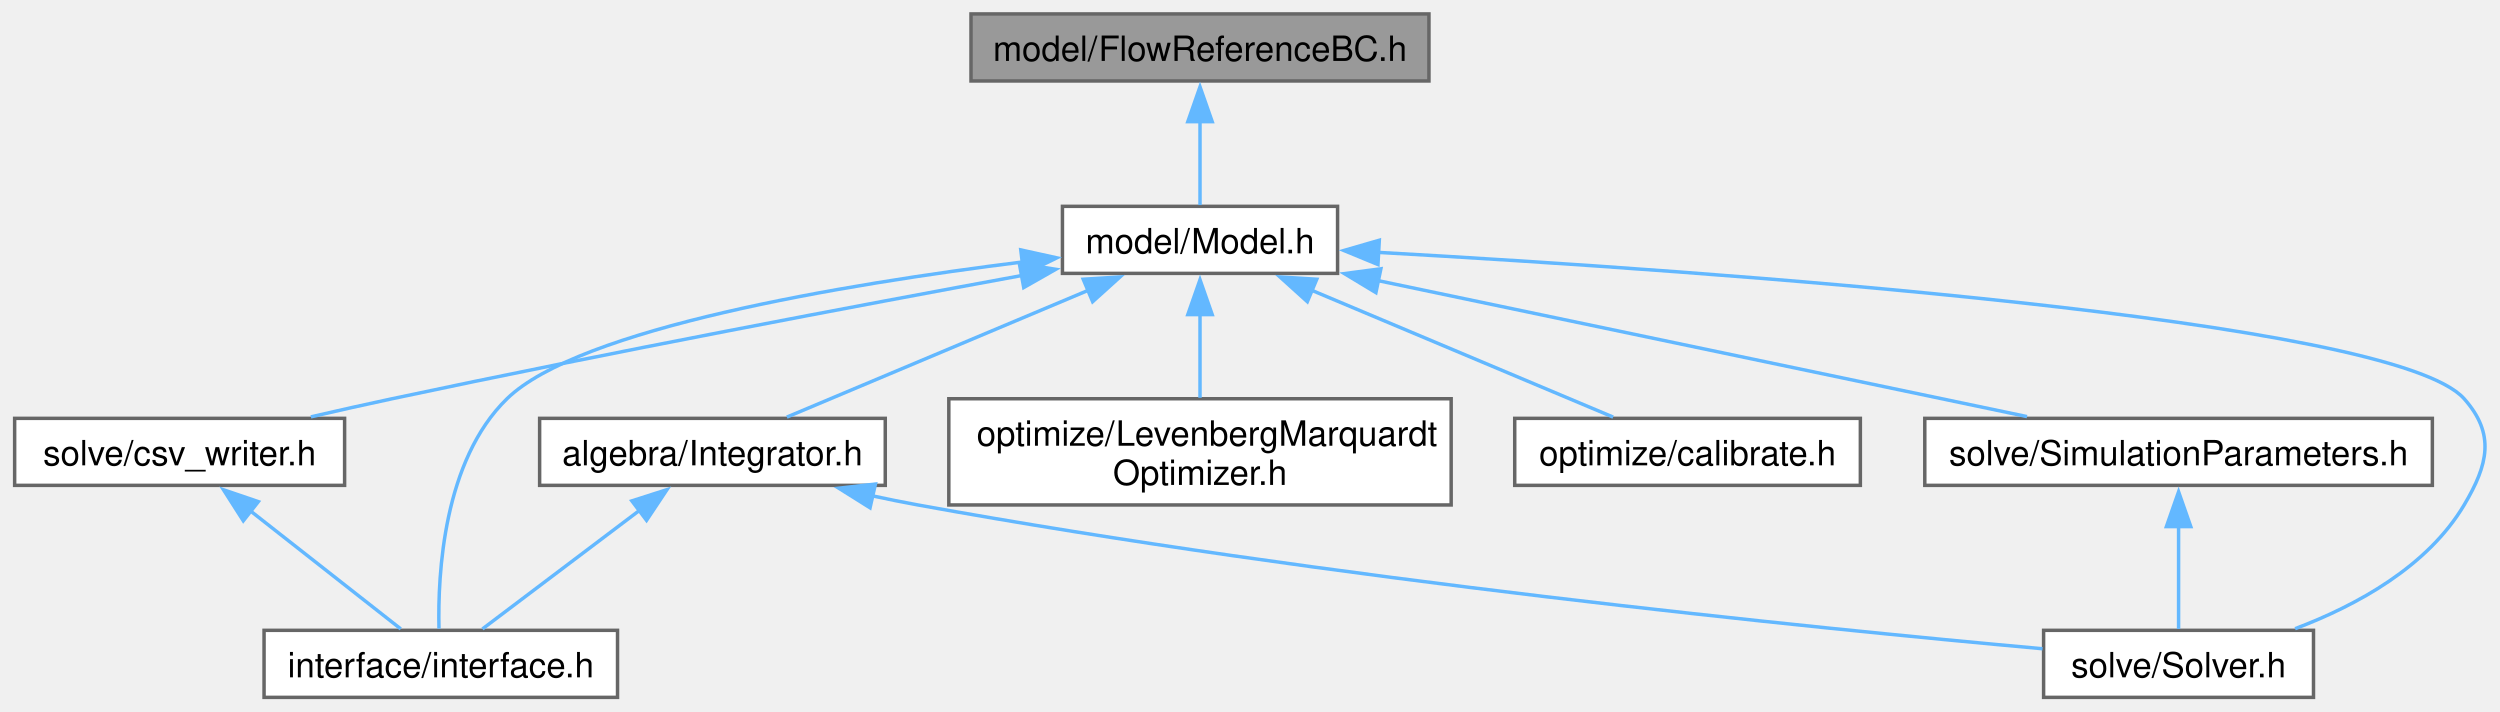
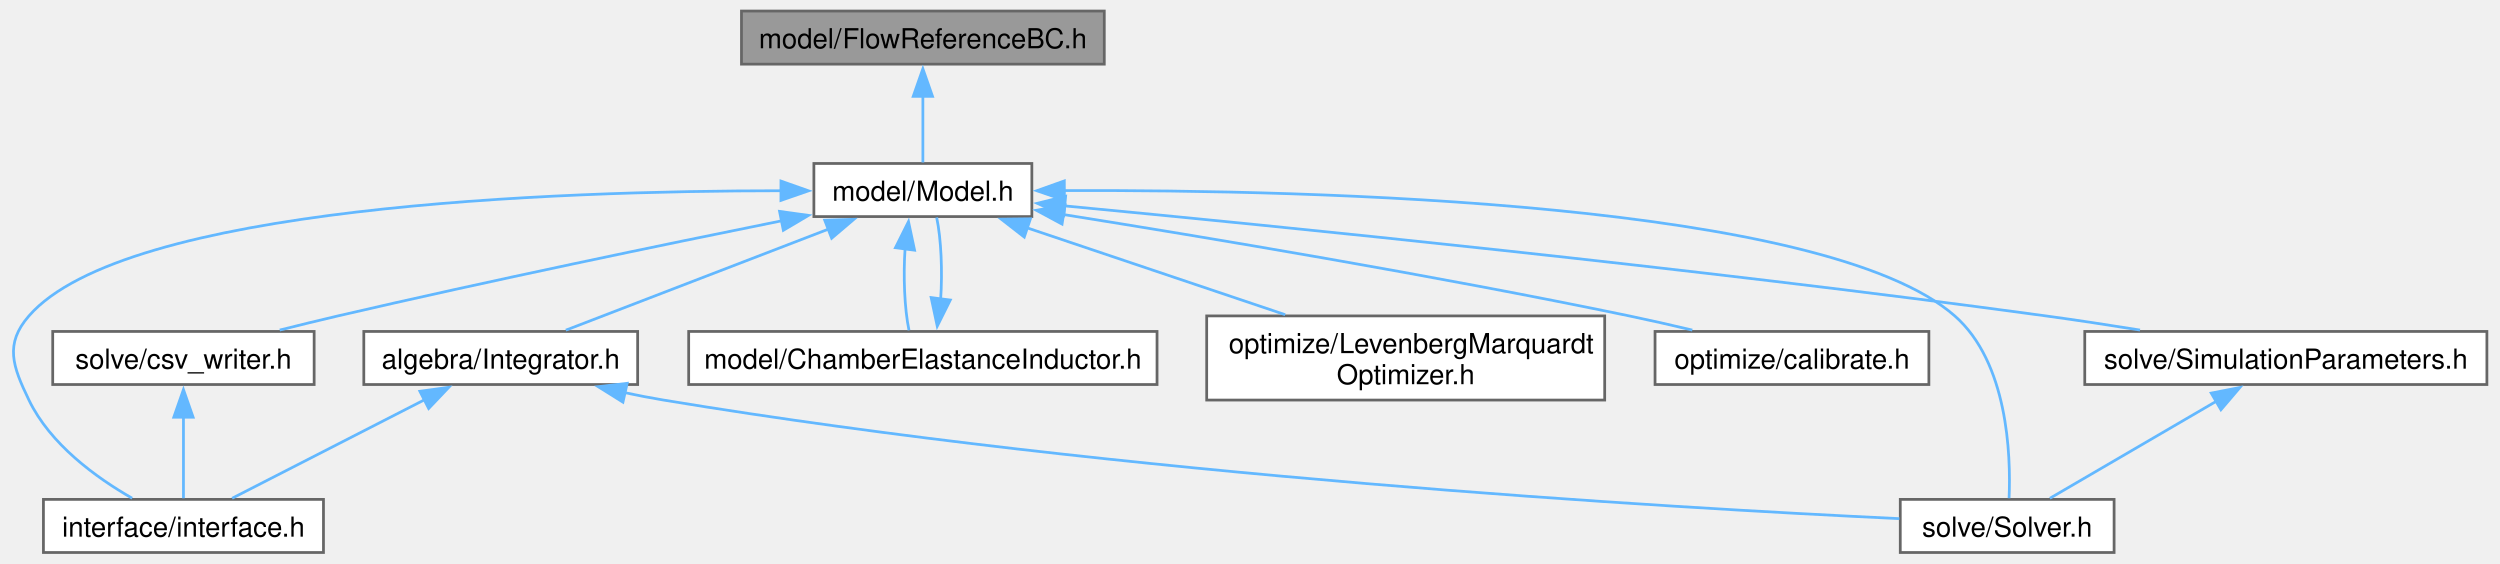
- <svg xmlns="http://www.w3.org/2000/svg" xmlns:xlink="http://www.w3.org/1999/xlink" width="717pt" height="204pt" viewBox="0.00 0.00 717.47 204.25">
+ <svg xmlns="http://www.w3.org/2000/svg" xmlns:xlink="http://www.w3.org/1999/xlink" width="905pt" height="204pt" viewBox="0.00 0.00 904.61 204.25">
  <g id="graph0" class="graph" transform="scale(1 1) rotate(0) translate(4 200.25)">
    <g id="Node000001" class="node">
      <g id="a_Node000001">
        <a xlink:title="model::FlowReferenceBC source file">
-           <polygon fill="#999999" stroke="#666666" points="406.12,-196.25 274.62,-196.25 274.62,-177 406.12,-177 406.12,-196.25" />
-           <text text-anchor="middle" x="340.38" y="-182.75" font-family="Helvetica,sans-Serif" font-size="10.00">model/FlowReferenceBC.h</text>
+           <polygon fill="#999999" stroke="#666666" points="395.49,-196.25 263.99,-196.25 263.99,-177 395.49,-177 395.49,-196.25" />
+           <text text-anchor="middle" x="329.74" y="-182.75" font-family="Helvetica,sans-Serif" font-size="10.00">model/FlowReferenceBC.h</text>
        </a>
      </g>
    </g>
    <g id="Node000002" class="node">
      <g id="a_Node000002">
        <a xlink:href="_model_8h.html" target="_top" xlink:title="model::Model source file">
-           <polygon fill="white" stroke="#666666" points="379.88,-141 300.88,-141 300.88,-121.75 379.88,-121.75 379.88,-141" />
-           <text text-anchor="middle" x="340.38" y="-127.5" font-family="Helvetica,sans-Serif" font-size="10.00">model/Model.h</text>
+           <polygon fill="white" stroke="#666666" points="369.24,-141 290.24,-141 290.24,-121.75 369.24,-121.75 369.24,-141" />
+           <text text-anchor="middle" x="329.74" y="-127.5" font-family="Helvetica,sans-Serif" font-size="10.00">model/Model.h</text>
        </a>
      </g>
    </g>
    <g id="edge1_Node000001_Node000002" class="edge">
      <g id="a_edge1_Node000001_Node000002">
        <a xlink:title=" ">
-           <path fill="none" stroke="#63b8ff" d="M340.38,-165.38C340.38,-157.09 340.38,-147.92 340.38,-141.36" />
-           <polygon fill="#63b8ff" stroke="#63b8ff" points="336.88,-165.32 340.38,-175.32 343.88,-165.32 336.88,-165.32" />
+           <path fill="none" stroke="#63b8ff" d="M329.74,-165.38C329.74,-157.09 329.74,-147.92 329.74,-141.36" />
+           <polygon fill="#63b8ff" stroke="#63b8ff" points="326.24,-165.32 329.74,-175.32 333.24,-165.32 326.24,-165.32" />
        </a>
      </g>
    </g>
    <g id="Node000003" class="node">
      <g id="a_Node000003">
        <a xlink:href="_integrator_8h.html" target="_top" xlink:title="Integrator source file.">
-           <polygon fill="white" stroke="#666666" points="250,-80.12 150.75,-80.12 150.75,-60.88 250,-60.88 250,-80.12" />
-           <text text-anchor="middle" x="200.38" y="-66.62" font-family="Helvetica,sans-Serif" font-size="10.00">algebra/Integrator.h</text>
+           <polygon fill="white" stroke="#666666" points="226.36,-80.12 127.11,-80.12 127.11,-60.88 226.36,-60.88 226.36,-80.12" />
+           <text text-anchor="middle" x="176.74" y="-66.62" font-family="Helvetica,sans-Serif" font-size="10.00">algebra/Integrator.h</text>
        </a>
      </g>
    </g>
    <g id="edge2_Node000002_Node000003" class="edge">
      <g id="a_edge2_Node000002_Node000003">
        <a xlink:title=" ">
-           <path fill="none" stroke="#63b8ff" d="M308.49,-116.97C281.94,-105.8 244.85,-90.2 221.74,-80.48" />
-           <polygon fill="#63b8ff" stroke="#63b8ff" points="306.84,-120.07 317.41,-120.72 309.55,-113.62 306.84,-120.07" />
+           <path fill="none" stroke="#63b8ff" d="M295.7,-117.28C266.72,-106.13 225.84,-90.4 200.33,-80.58" />
+           <polygon fill="#63b8ff" stroke="#63b8ff" points="294.16,-120.44 304.75,-120.76 296.68,-113.9 294.16,-120.44" />
        </a>
      </g>
    </g>
    <g id="Node000004" class="node">
      <g id="a_Node000004">
        <a xlink:href="interface_8h.html" target="_top" xlink:title="svZeroDSolver callable interface.">
-           <polygon fill="white" stroke="#666666" points="173.12,-19.25 71.62,-19.25 71.62,0 173.12,0 173.12,-19.25" />
-           <text text-anchor="middle" x="122.38" y="-5.75" font-family="Helvetica,sans-Serif" font-size="10.00">interface/interface.h</text>
+           <polygon fill="white" stroke="#666666" points="112.49,-19.25 10.99,-19.25 10.99,0 112.49,0 112.49,-19.25" />
+           <text text-anchor="middle" x="61.74" y="-5.75" font-family="Helvetica,sans-Serif" font-size="10.00">interface/interface.h</text>
        </a>
      </g>
    </g>
    <g id="edge5_Node000002_Node000004" class="edge">
      <g id="a_edge5_Node000002_Node000004">
        <a xlink:title=" ">
-           <path fill="none" stroke="#63b8ff" d="M289.45,-125.03C237.65,-118.56 162.13,-105.95 141.38,-85.75 123.15,-68.02 121.48,-35.52 121.85,-19.72" />
-           <polygon fill="#63b8ff" stroke="#63b8ff" points="288.91,-128.49 299.26,-126.21 289.75,-121.54 288.91,-128.49" />
+           <path fill="none" stroke="#63b8ff" d="M278.47,-131.12C196.23,-131.09 40.49,-125.62 5.74,-85.75 -3.17,-75.53 -0.15,-67.46 5.74,-55.25 13.45,-39.23 30.02,-27.19 43.15,-19.67" />
+           <polygon fill="#63b8ff" stroke="#63b8ff" points="278.31,-134.62 288.3,-131.09 278.29,-127.62 278.31,-134.62" />
        </a>
      </g>
    </g>
    <g id="Node000005" class="node">
      <g id="a_Node000005">
        <a xlink:href="_solver_8h.html" target="_top" xlink:title="Solver source file.">
-           <polygon fill="white" stroke="#666666" points="660.12,-19.25 582.62,-19.25 582.62,0 660.12,0 660.12,-19.25" />
-           <text text-anchor="middle" x="621.38" y="-5.75" font-family="Helvetica,sans-Serif" font-size="10.00">solve/Solver.h</text>
+           <polygon fill="white" stroke="#666666" points="761.49,-19.25 683.99,-19.25 683.99,0 761.49,0 761.49,-19.25" />
+           <text text-anchor="middle" x="722.74" y="-5.75" font-family="Helvetica,sans-Serif" font-size="10.00">solve/Solver.h</text>
        </a>
      </g>
    </g>
-     <g id="edge10_Node000002_Node000005" class="edge">
-       <g id="a_edge10_Node000002_Node000005">
+     <g id="edge12_Node000002_Node000005" class="edge">
+       <g id="a_edge12_Node000002_Node000005">
        <a xlink:title=" ">
-           <path fill="none" stroke="#63b8ff" d="M391.53,-127.78C486.67,-122.44 683.06,-108.72 703.38,-85.75 712.36,-75.6 710.3,-66.9 703.38,-55.25 692.86,-37.56 672.6,-26.43 654.84,-19.72" />
-           <polygon fill="#63b8ff" stroke="#63b8ff" points="391.48,-124.28 381.69,-128.32 391.87,-131.27 391.48,-124.28" />
+           <path fill="none" stroke="#63b8ff" d="M380.92,-131.18C471.95,-131.52 656.85,-126.95 703.74,-85.75 722.94,-68.88 724.1,-35.67 723.43,-19.67" />
+           <polygon fill="#63b8ff" stroke="#63b8ff" points="381.04,-127.68 371.02,-131.12 381,-134.68 381.04,-127.68" />
        </a>
      </g>
    </g>
    <g id="Node000006" class="node">
      <g id="a_Node000006">
-         <a xlink:href="_levenberg_marquardt_optimizer_8h.html" target="_top" xlink:title="opt::LevenbergMarquardtOptimizer source file">
-           <polygon fill="white" stroke="#666666" points="412.5,-85.75 268.25,-85.75 268.25,-55.25 412.5,-55.25 412.5,-85.75" />
-           <text text-anchor="start" x="276.25" y="-72.25" font-family="Helvetica,sans-Serif" font-size="10.00">optimize/LevenbergMarquardt</text>
-           <text text-anchor="middle" x="340.38" y="-61" font-family="Helvetica,sans-Serif" font-size="10.00">Optimizer.h</text>
+         <a xlink:href="_chamber_elastance_inductor_8h.html" target="_top" xlink:title="model::ChamberElastanceInductor source file">
+           <polygon fill="white" stroke="#666666" points="414.61,-80.12 244.86,-80.12 244.86,-60.88 414.61,-60.88 414.61,-80.12" />
+           <text text-anchor="middle" x="329.74" y="-66.62" font-family="Helvetica,sans-Serif" font-size="10.00">model/ChamberElastanceInductor.h</text>
        </a>
      </g>
    </g>
    <g id="edge6_Node000002_Node000006" class="edge">
      <g id="a_edge6_Node000002_Node000006">
        <a xlink:title=" ">
-           <path fill="none" stroke="#63b8ff" d="M340.38,-110.17C340.38,-102.24 340.38,-93.31 340.38,-86.03" />
-           <polygon fill="#63b8ff" stroke="#63b8ff" points="336.88,-109.92 340.38,-119.92 343.88,-109.92 336.88,-109.92" />
+           <path fill="none" stroke="#63b8ff" d="M323.3,-110.28C322.6,-100.17 323.07,-88.42 324.71,-80.53" />
+           <polygon fill="#63b8ff" stroke="#63b8ff" points="319.79,-110.46 324.53,-119.93 326.73,-109.57 319.79,-110.46" />
        </a>
      </g>
    </g>
    <g id="Node000007" class="node">
      <g id="a_Node000007">
-         <a xlink:href="calibrate_8h.html" target="_top" xlink:title="opt::calibrate source file">
-           <polygon fill="white" stroke="#666666" points="530,-80.12 430.75,-80.12 430.75,-60.88 530,-60.88 530,-80.12" />
-           <text text-anchor="middle" x="480.38" y="-66.62" font-family="Helvetica,sans-Serif" font-size="10.00">optimize/calibrate.h</text>
+         <a xlink:href="_levenberg_marquardt_optimizer_8h.html" target="_top" xlink:title="opt::LevenbergMarquardtOptimizer source file">
+           <polygon fill="white" stroke="#666666" points="576.86,-85.75 432.61,-85.75 432.61,-55.25 576.86,-55.25 576.86,-85.75" />
+           <text text-anchor="start" x="440.61" y="-72.25" font-family="Helvetica,sans-Serif" font-size="10.00">optimize/LevenbergMarquardt</text>
+           <text text-anchor="middle" x="504.74" y="-61" font-family="Helvetica,sans-Serif" font-size="10.00">Optimizer.h</text>
        </a>
      </g>
    </g>
-     <g id="edge7_Node000002_Node000007" class="edge">
-       <g id="a_edge7_Node000002_Node000007">
+     <g id="edge8_Node000002_Node000007" class="edge">
+       <g id="a_edge8_Node000002_Node000007">
        <a xlink:title=" ">
-           <path fill="none" stroke="#63b8ff" d="M372.26,-116.97C398.81,-105.8 435.9,-90.2 459.01,-80.48" />
-           <polygon fill="#63b8ff" stroke="#63b8ff" points="371.2,-113.62 363.34,-120.72 373.91,-120.07 371.2,-113.62" />
+           <path fill="none" stroke="#63b8ff" d="M367.45,-117.69C394.95,-108.44 432.27,-95.88 461.06,-86.19" />
+           <polygon fill="#63b8ff" stroke="#63b8ff" points="366.49,-114.32 358.13,-120.82 368.72,-120.95 366.49,-114.32" />
        </a>
      </g>
    </g>
    <g id="Node000008" class="node">
      <g id="a_Node000008">
-         <a xlink:href="_simulation_parameters_8h.html" target="_top" xlink:title="Source file to read simulation configuration.">
-           <polygon fill="white" stroke="#666666" points="694.25,-80.12 548.5,-80.12 548.5,-60.88 694.25,-60.88 694.25,-80.12" />
-           <text text-anchor="middle" x="621.38" y="-66.62" font-family="Helvetica,sans-Serif" font-size="10.00">solve/SimulationParameters.h</text>
+         <a xlink:href="calibrate_8h.html" target="_top" xlink:title="opt::calibrate source file">
+           <polygon fill="white" stroke="#666666" points="694.36,-80.12 595.11,-80.12 595.11,-60.88 694.36,-60.88 694.36,-80.12" />
+           <text text-anchor="middle" x="644.74" y="-66.62" font-family="Helvetica,sans-Serif" font-size="10.00">optimize/calibrate.h</text>
        </a>
      </g>
    </g>
-     <g id="edge8_Node000002_Node000008" class="edge">
-       <g id="a_edge8_Node000002_Node000008">
+     <g id="edge9_Node000002_Node000008" class="edge">
+       <g id="a_edge9_Node000002_Node000008">
        <a xlink:title=" ">
-           <path fill="none" stroke="#63b8ff" d="M391.58,-119.65C444.92,-108.47 527.57,-91.15 577.86,-80.62" />
-           <polygon fill="#63b8ff" stroke="#63b8ff" points="390.89,-116.22 381.82,-121.69 392.32,-123.07 390.89,-116.22" />
+           <path fill="none" stroke="#63b8ff" d="M380.56,-122.51C432.35,-114.25 514.9,-100.46 585.74,-85.75 593.16,-84.21 601.08,-82.4 608.62,-80.61" />
+           <polygon fill="#63b8ff" stroke="#63b8ff" points="380.18,-119.02 370.85,-124.04 381.28,-125.94 380.18,-119.02" />
        </a>
      </g>
    </g>
    <g id="Node000009" class="node">
      <g id="a_Node000009">
-         <a xlink:href="csv__writer_8h.html" target="_top" xlink:title="csv_writer source file">
-           <polygon fill="white" stroke="#666666" points="94.75,-80.12 0,-80.12 0,-60.88 94.75,-60.88 94.75,-80.12" />
-           <text text-anchor="middle" x="47.38" y="-66.62" font-family="Helvetica,sans-Serif" font-size="10.00">solve/csv_writer.h</text>
+         <a xlink:href="_simulation_parameters_8h.html" target="_top" xlink:title="Source file to read simulation configuration.">
+           <polygon fill="white" stroke="#666666" points="896.61,-80.12 750.86,-80.12 750.86,-60.88 896.61,-60.88 896.61,-80.12" />
+           <text text-anchor="middle" x="823.74" y="-66.62" font-family="Helvetica,sans-Serif" font-size="10.00">solve/SimulationParameters.h</text>
        </a>
      </g>
    </g>
-     <g id="edge11_Node000002_Node000009" class="edge">
-       <g id="a_edge11_Node000002_Node000009">
+     <g id="edge10_Node000002_Node000009" class="edge">
+       <g id="a_edge10_Node000002_Node000009">
        <a xlink:title=" ">
-           <path fill="none" stroke="#63b8ff" d="M289.33,-121.16C242.25,-112.51 170.45,-98.97 108.38,-85.75 100.82,-84.14 92.77,-82.33 85.07,-80.55" />
-           <polygon fill="#63b8ff" stroke="#63b8ff" points="288.5,-124.56 298.97,-122.92 289.76,-117.68 288.5,-124.56" />
+           <path fill="none" stroke="#63b8ff" d="M380.99,-125.64C458.26,-118.3 609.12,-103.18 736.74,-85.75 747.81,-84.24 759.64,-82.43 770.89,-80.62" />
+           <polygon fill="#63b8ff" stroke="#63b8ff" points="380.82,-122.14 371.19,-126.56 381.48,-129.11 380.82,-122.14" />
+         </a>
+       </g>
+     </g>
+     <g id="Node000010" class="node">
+       <g id="a_Node000010">
+         <a xlink:href="csv__writer_8h.html" target="_top" xlink:title="csv_writer source file">
+           <polygon fill="white" stroke="#666666" points="109.11,-80.12 14.36,-80.12 14.36,-60.88 109.11,-60.88 109.11,-80.12" />
+           <text text-anchor="middle" x="61.74" y="-66.62" font-family="Helvetica,sans-Serif" font-size="10.00">solve/csv_writer.h</text>
+         </a>
+       </g>
+     </g>
+     <g id="edge13_Node000002_Node000010" class="edge">
+       <g id="a_edge13_Node000002_Node000010">
+         <a xlink:title=" ">
+           <path fill="none" stroke="#63b8ff" d="M278.74,-120.26C235.72,-111.58 172.55,-98.49 117.74,-85.75 110.9,-84.16 103.61,-82.37 96.63,-80.62" />
+           <polygon fill="#63b8ff" stroke="#63b8ff" points="277.79,-123.64 288.29,-122.18 279.17,-116.78 277.79,-123.64" />
        </a>
      </g>
    </g>
    <g id="edge3_Node000003_Node000004" class="edge">
      <g id="a_edge3_Node000003_Node000004">
        <a xlink:title=" ">
-           <path fill="none" stroke="#63b8ff" d="M179.34,-53.63C164.91,-42.73 146.29,-28.67 134.33,-19.65" />
-           <polygon fill="#63b8ff" stroke="#63b8ff" points="177.23,-56.42 187.32,-59.65 181.45,-50.83 177.23,-56.42" />
+           <path fill="none" stroke="#63b8ff" d="M149.05,-55.33C127.39,-44.24 97.92,-29.15 79.37,-19.65" />
+           <polygon fill="#63b8ff" stroke="#63b8ff" points="147.43,-58.43 157.92,-59.87 150.62,-52.2 147.43,-58.43" />
        </a>
      </g>
    </g>
    <g id="edge4_Node000003_Node000005" class="edge">
      <g id="a_edge4_Node000003_Node000005">
        <a xlink:title=" ">
-           <path fill="none" stroke="#63b8ff" d="M246.14,-57.9C250.6,-56.94 255.07,-56.03 259.38,-55.25 376.04,-34.04 515.71,-19.98 582.31,-13.96" />
-           <polygon fill="#63b8ff" stroke="#63b8ff" points="245.63,-54.43 236.65,-60.06 247.18,-61.26 245.63,-54.43" />
+           <path fill="none" stroke="#63b8ff" d="M221.55,-57.96C226.32,-56.94 231.12,-56.02 235.74,-55.25 400.95,-27.88 600.69,-16.19 683.67,-12.27" />
+           <polygon fill="#63b8ff" stroke="#63b8ff" points="221.03,-54.49 212.05,-60.1 222.57,-61.32 221.03,-54.49" />
        </a>
      </g>
    </g>
-     <g id="edge9_Node000008_Node000005" class="edge">
-       <g id="a_edge9_Node000008_Node000005">
+     <g id="edge7_Node000006_Node000002" class="edge">
+       <g id="a_edge7_Node000006_Node000002">
        <a xlink:title=" ">
-           <path fill="none" stroke="#63b8ff" d="M621.38,-49.07C621.38,-39.04 621.38,-27.46 621.38,-19.65" />
-           <polygon fill="#63b8ff" stroke="#63b8ff" points="617.88,-49.04 621.38,-59.04 624.88,-49.04 617.88,-49.04" />
+           <path fill="none" stroke="#63b8ff" d="M336.18,-91.7C336.87,-101.82 336.39,-113.57 334.74,-121.43" />
+           <polygon fill="#63b8ff" stroke="#63b8ff" points="339.68,-91.51 334.95,-82.03 332.74,-92.39 339.68,-91.51" />
        </a>
      </g>
    </g>
-     <g id="edge12_Node000009_Node000004" class="edge">
-       <g id="a_edge12_Node000009_Node000004">
+     <g id="edge11_Node000009_Node000005" class="edge">
+       <g id="a_edge11_Node000009_Node000005">
        <a xlink:title=" ">
-           <path fill="none" stroke="#63b8ff" d="M67.6,-53.63C81.47,-42.73 99.38,-28.67 110.88,-19.65" />
-           <polygon fill="#63b8ff" stroke="#63b8ff" points="65.66,-50.7 59.96,-59.62 69.98,-56.2 65.66,-50.7" />
+           <path fill="none" stroke="#63b8ff" d="M798.63,-54.87C779.69,-43.82 754.29,-29.02 738.22,-19.65" />
+           <polygon fill="#63b8ff" stroke="#63b8ff" points="796.69,-57.78 807.09,-59.8 800.21,-51.74 796.69,-57.78" />
+         </a>
+       </g>
+     </g>
+     <g id="edge14_Node000010_Node000004" class="edge">
+       <g id="a_edge14_Node000010_Node000004">
+         <a xlink:title=" ">
+           <path fill="none" stroke="#63b8ff" d="M61.74,-49.07C61.74,-39.04 61.74,-27.46 61.74,-19.65" />
+           <polygon fill="#63b8ff" stroke="#63b8ff" points="58.24,-49.04 61.74,-59.04 65.24,-49.04 58.24,-49.04" />
        </a>
      </g>
    </g>
  </g>
</svg>
